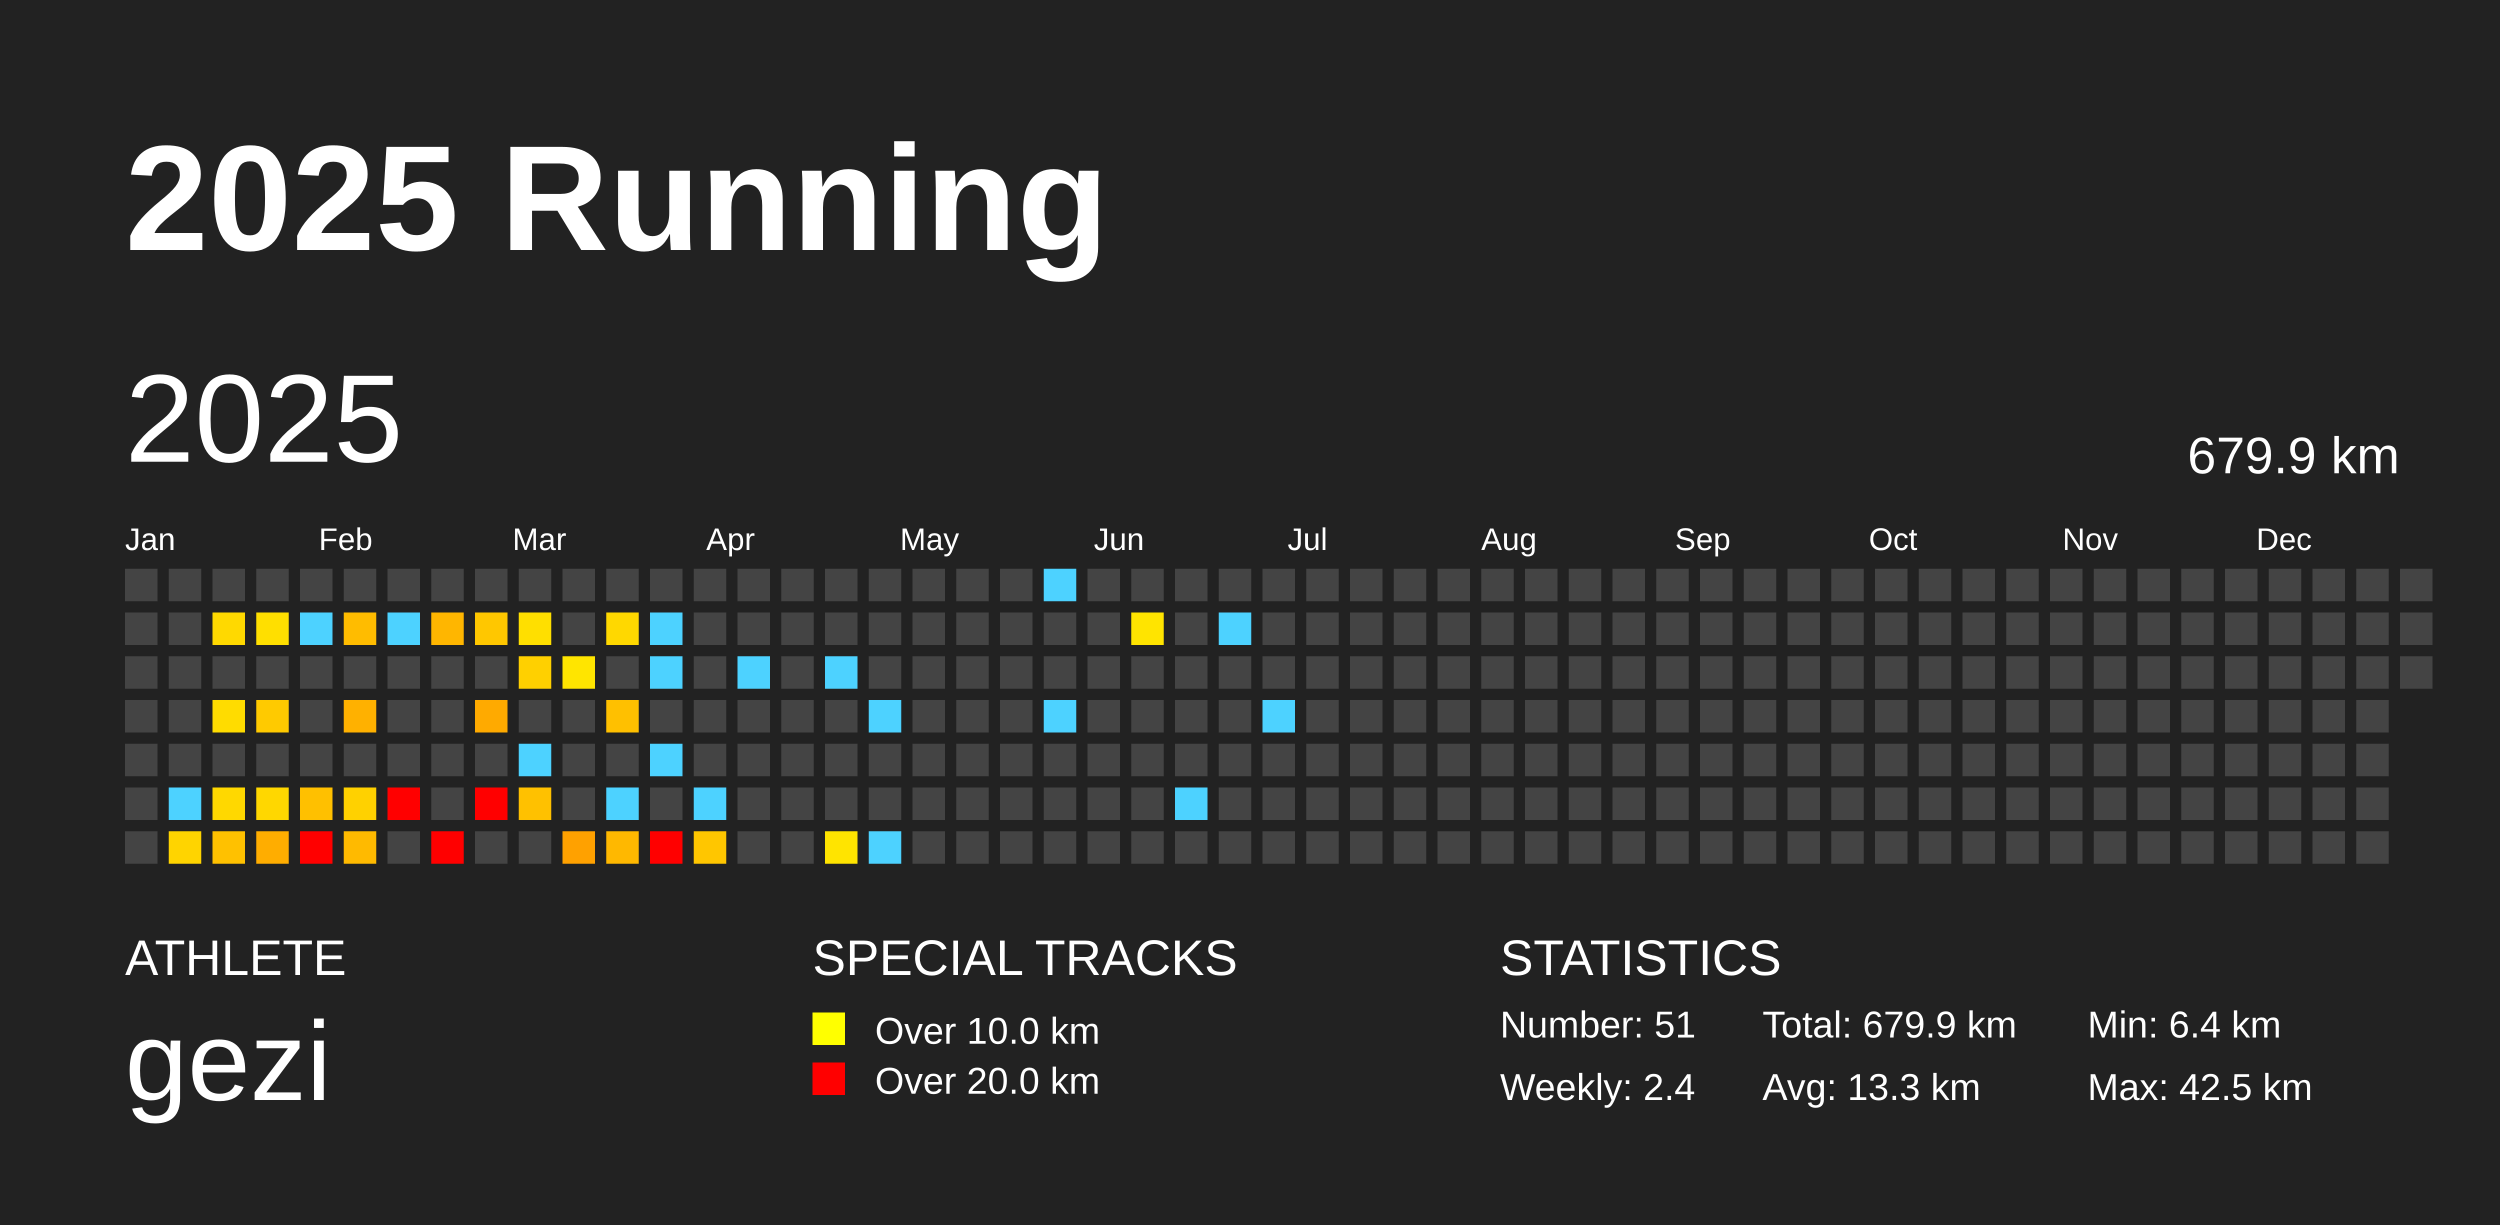
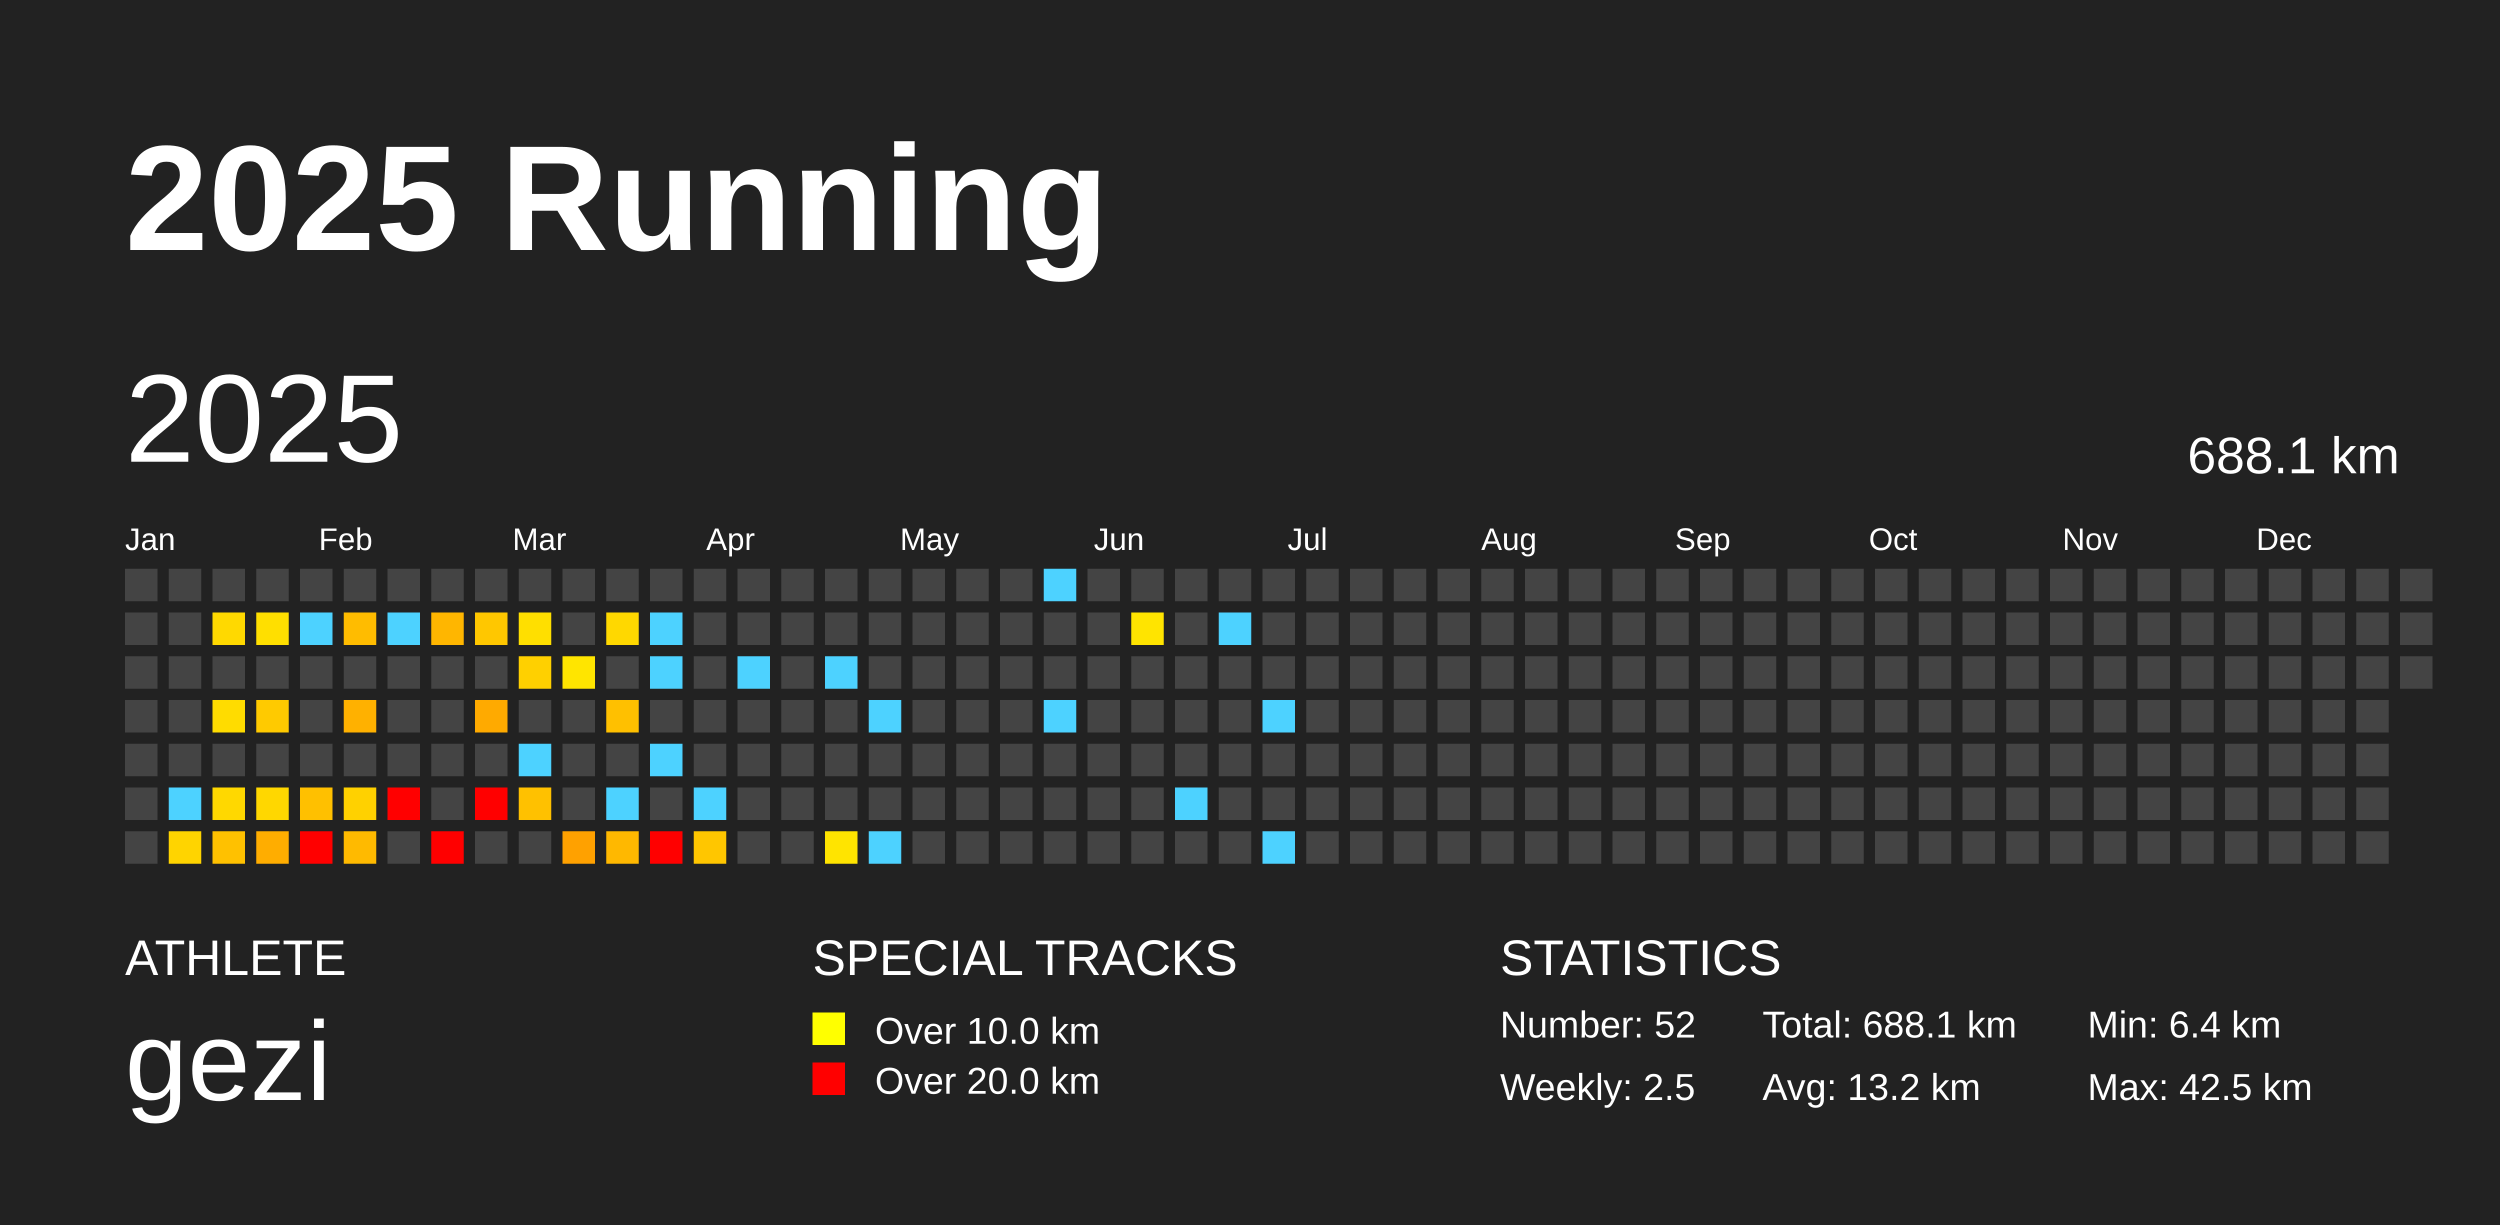
<svg xmlns="http://www.w3.org/2000/svg" baseProfile="full" height="98mm" version="1.1" viewBox="0,0,200,98" width="200mm">
  <defs />
  <rect fill="#222222" height="98" width="200" x="0" y="0" />
  <text fill="#FFFFFF" style="font-size:12px; font-family:Arial; font-weight:bold;" x="10" y="20">2025 Running</text>
  <text fill="#FFFFFF" style="font-size:4px; font-family:Arial" x="10" y="78">ATHLETE</text>
  <text fill="#FFFFFF" style="font-size:9px; font-family:Arial" x="10" y="88">gezi</text>
  <text fill="#FFFFFF" style="font-size:4px; font-family:Arial" x="65" y="78">SPECIAL TRACKS</text>
  <rect fill="yellow" height="2.6" width="2.6" x="65" y="81" />
  <text fill="#FFFFFF" style="font-size:3px; font-family:Arial" x="70" y="83.5">Over 10.0 km</text>
  <rect fill="red" height="2.6" width="2.6" x="65" y="85" />
  <text fill="#FFFFFF" style="font-size:3px; font-family:Arial" x="70" y="87.5">Over 20.0 km</text>
  <text fill="#FFFFFF" style="font-size:4px; font-family:Arial" x="120" y="78">STATISTICS</text>
-   <text fill="#FFFFFF" style="font-size:3px; font-family:Arial" x="120" y="83">Number: 51</text>
-   <text fill="#FFFFFF" style="font-size:3px; font-family:Arial" x="120" y="88">Weekly: 2.4</text>
-   <text fill="#FFFFFF" style="font-size:3px; font-family:Arial" x="141" y="83">Total: 679.9 km</text>
-   <text fill="#FFFFFF" style="font-size:3px; font-family:Arial" x="141" y="88">Avg: 13.3 km</text>
+   <text fill="#FFFFFF" style="font-size:3px; font-family:Arial" x="120" y="83">Number: 52</text>
+   <text fill="#FFFFFF" style="font-size:3px; font-family:Arial" x="120" y="88">Weekly: 2.5</text>
+   <text fill="#FFFFFF" style="font-size:3px; font-family:Arial" x="141" y="83">Total: 688.1 km</text>
+   <text fill="#FFFFFF" style="font-size:3px; font-family:Arial" x="141" y="88">Avg: 13.2 km</text>
  <text fill="#FFFFFF" style="font-size:3px; font-family:Arial" x="167" y="83">Min: 6.4 km</text>
  <text fill="#FFFFFF" style="font-size:3px; font-family:Arial" x="167" y="88">Max: 42.5 km</text>
  <text dominant-baseline="hanging" fill="#FFFFFF" style="font-size:10.0px; font-family:Arial;" x="10" y="30">2025</text>
-   <text dominant-baseline="hanging" fill="#FFFFFF" style="font-size:4.125px; font-family:Arial;" x="175" y="35">679.9 km</text>
+   <text dominant-baseline="hanging" fill="#FFFFFF" style="font-size:4.125px; font-family:Arial;" x="175" y="35">688.1 km</text>
  <text fill="#FFFFFF" style="font-size:2.5px; font-family:Arial" x="10.0" y="44">Jan</text>
  <text fill="#FFFFFF" style="font-size:2.5px; font-family:Arial" x="25.5" y="44">Feb</text>
  <text fill="#FFFFFF" style="font-size:2.5px; font-family:Arial" x="41.0" y="44">Mar</text>
  <text fill="#FFFFFF" style="font-size:2.5px; font-family:Arial" x="56.5" y="44">Apr</text>
  <text fill="#FFFFFF" style="font-size:2.5px; font-family:Arial" x="72.0" y="44">May</text>
  <text fill="#FFFFFF" style="font-size:2.5px; font-family:Arial" x="87.5" y="44">Jun</text>
  <text fill="#FFFFFF" style="font-size:2.5px; font-family:Arial" x="103.0" y="44">Jul</text>
  <text fill="#FFFFFF" style="font-size:2.5px; font-family:Arial" x="118.5" y="44">Aug</text>
  <text fill="#FFFFFF" style="font-size:2.5px; font-family:Arial" x="134.0" y="44">Sep</text>
  <text fill="#FFFFFF" style="font-size:2.5px; font-family:Arial" x="149.5" y="44">Oct</text>
  <text fill="#FFFFFF" style="font-size:2.5px; font-family:Arial" x="165.0" y="44">Nov</text>
  <text fill="#FFFFFF" style="font-size:2.5px; font-family:Arial" x="180.5" y="44">Dec</text>
  <rect fill="#444444" height="2.6" width="2.6" x="10.0" y="45.5" />
  <rect fill="#444444" height="2.6" width="2.6" x="10.0" y="49.0" />
  <rect fill="#444444" height="2.6" width="2.6" x="10.0" y="52.5" />
  <rect fill="#444444" height="2.6" width="2.6" x="10.0" y="56.0" />
  <rect fill="#444444" height="2.6" width="2.6" x="10.0" y="59.5" />
  <rect fill="#444444" height="2.6" width="2.6" x="10.0" y="63.0" />
  <rect fill="#444444" height="2.6" width="2.6" x="10.0" y="66.5" />
  <rect fill="#444444" height="2.6" width="2.6" x="13.5" y="45.5" />
  <rect fill="#444444" height="2.6" width="2.6" x="13.5" y="49.0" />
  <rect fill="#444444" height="2.6" width="2.6" x="13.5" y="52.5" />
  <rect fill="#444444" height="2.6" width="2.6" x="13.5" y="56.0" />
  <rect fill="#444444" height="2.6" width="2.6" x="13.5" y="59.5" />
  <rect fill="#4dd2ff" height="2.6" width="2.6" x="13.5" y="63.0" />
  <rect fill="#ffd400" height="2.6" width="2.6" x="13.5" y="66.5" />
  <rect fill="#444444" height="2.6" width="2.6" x="17.0" y="45.5" />
  <rect fill="#ffd900" height="2.6" width="2.6" x="17.0" y="49.0" />
  <rect fill="#444444" height="2.6" width="2.6" x="17.0" y="52.5" />
  <rect fill="#ffdc00" height="2.6" width="2.6" x="17.0" y="56.0" />
  <rect fill="#444444" height="2.6" width="2.6" x="17.0" y="59.5" />
  <rect fill="#ffd800" height="2.6" width="2.6" x="17.0" y="63.0" />
  <rect fill="#ffc100" height="2.6" width="2.6" x="17.0" y="66.5" />
  <rect fill="#444444" height="2.6" width="2.6" x="20.5" y="45.5" />
  <rect fill="#ffdf00" height="2.6" width="2.6" x="20.5" y="49.0" />
  <rect fill="#444444" height="2.6" width="2.6" x="20.5" y="52.5" />
  <rect fill="#ffca00" height="2.6" width="2.6" x="20.5" y="56.0" />
  <rect fill="#444444" height="2.6" width="2.6" x="20.5" y="59.5" />
  <rect fill="#ffd700" height="2.6" width="2.6" x="20.5" y="63.0" />
  <rect fill="#ffad00" height="2.6" width="2.6" x="20.5" y="66.5" />
  <rect fill="#444444" height="2.6" width="2.6" x="24.0" y="45.5" />
  <rect fill="#4dd2ff" height="2.6" width="2.6" x="24.0" y="49.0" />
  <rect fill="#444444" height="2.6" width="2.6" x="24.0" y="52.5" />
  <rect fill="#444444" height="2.6" width="2.6" x="24.0" y="56.0" />
  <rect fill="#444444" height="2.6" width="2.6" x="24.0" y="59.5" />
  <rect fill="#ffc000" height="2.6" width="2.6" x="24.0" y="63.0" />
  <rect fill="red" height="2.6" width="2.6" x="24.0" y="66.5" />
  <rect fill="#444444" height="2.6" width="2.6" x="27.5" y="45.5" />
  <rect fill="#ffbc00" height="2.6" width="2.6" x="27.5" y="49.0" />
  <rect fill="#444444" height="2.6" width="2.6" x="27.5" y="52.5" />
  <rect fill="#ffb100" height="2.6" width="2.6" x="27.5" y="56.0" />
  <rect fill="#444444" height="2.6" width="2.6" x="27.5" y="59.5" />
  <rect fill="#ffd100" height="2.6" width="2.6" x="27.5" y="63.0" />
  <rect fill="#ffba00" height="2.6" width="2.6" x="27.5" y="66.5" />
  <rect fill="#444444" height="2.6" width="2.6" x="31.0" y="45.5" />
  <rect fill="#4dd2ff" height="2.6" width="2.6" x="31.0" y="49.0" />
  <rect fill="#444444" height="2.6" width="2.6" x="31.0" y="52.5" />
  <rect fill="#444444" height="2.6" width="2.6" x="31.0" y="56.0" />
  <rect fill="#444444" height="2.6" width="2.6" x="31.0" y="59.5" />
  <rect fill="red" height="2.6" width="2.6" x="31.0" y="63.0" />
  <rect fill="#444444" height="2.6" width="2.6" x="31.0" y="66.5" />
  <rect fill="#444444" height="2.6" width="2.6" x="34.5" y="45.5" />
  <rect fill="#ffb600" height="2.6" width="2.6" x="34.5" y="49.0" />
  <rect fill="#444444" height="2.6" width="2.6" x="34.5" y="52.5" />
  <rect fill="#444444" height="2.6" width="2.6" x="34.5" y="56.0" />
  <rect fill="#444444" height="2.6" width="2.6" x="34.5" y="59.5" />
  <rect fill="#444444" height="2.6" width="2.6" x="34.5" y="63.0" />
  <rect fill="red" height="2.6" width="2.6" x="34.5" y="66.5" />
  <rect fill="#444444" height="2.6" width="2.6" x="38.0" y="45.5" />
  <rect fill="#ffc700" height="2.6" width="2.6" x="38.0" y="49.0" />
  <rect fill="#444444" height="2.6" width="2.6" x="38.0" y="52.5" />
  <rect fill="#ffaa00" height="2.6" width="2.6" x="38.0" y="56.0" />
  <rect fill="#444444" height="2.6" width="2.6" x="38.0" y="59.5" />
  <rect fill="red" height="2.6" width="2.6" x="38.0" y="63.0" />
  <rect fill="#444444" height="2.6" width="2.6" x="38.0" y="66.5" />
  <rect fill="#444444" height="2.6" width="2.6" x="41.5" y="45.5" />
  <rect fill="#ffdf00" height="2.6" width="2.6" x="41.5" y="49.0" />
  <rect fill="#ffd000" height="2.6" width="2.6" x="41.5" y="52.5" />
  <rect fill="#444444" height="2.6" width="2.6" x="41.5" y="56.0" />
  <rect fill="#4dd2ff" height="2.6" width="2.6" x="41.5" y="59.5" />
  <rect fill="#ffc100" height="2.6" width="2.6" x="41.5" y="63.0" />
  <rect fill="#444444" height="2.6" width="2.6" x="41.5" y="66.5" />
  <rect fill="#444444" height="2.6" width="2.6" x="45.0" y="45.5" />
  <rect fill="#444444" height="2.6" width="2.6" x="45.0" y="49.0" />
  <rect fill="#ffe500" height="2.6" width="2.6" x="45.0" y="52.5" />
  <rect fill="#444444" height="2.6" width="2.6" x="45.0" y="56.0" />
  <rect fill="#444444" height="2.6" width="2.6" x="45.0" y="59.5" />
  <rect fill="#444444" height="2.6" width="2.6" x="45.0" y="63.0" />
  <rect fill="#ffa100" height="2.6" width="2.6" x="45.0" y="66.5" />
  <rect fill="#444444" height="2.6" width="2.6" x="48.5" y="45.5" />
  <rect fill="#ffd800" height="2.6" width="2.6" x="48.5" y="49.0" />
  <rect fill="#444444" height="2.6" width="2.6" x="48.5" y="52.5" />
  <rect fill="#ffc000" height="2.6" width="2.6" x="48.5" y="56.0" />
  <rect fill="#444444" height="2.6" width="2.6" x="48.5" y="59.5" />
  <rect fill="#4dd2ff" height="2.6" width="2.6" x="48.5" y="63.0" />
  <rect fill="#ffb800" height="2.6" width="2.6" x="48.5" y="66.5" />
  <rect fill="#444444" height="2.6" width="2.6" x="52.0" y="45.5" />
  <rect fill="#4dd2ff" height="2.6" width="2.6" x="52.0" y="49.0" />
  <rect fill="#4dd2ff" height="2.6" width="2.6" x="52.0" y="52.5" />
  <rect fill="#444444" height="2.6" width="2.6" x="52.0" y="56.0" />
  <rect fill="#4dd2ff" height="2.6" width="2.6" x="52.0" y="59.5" />
  <rect fill="#444444" height="2.6" width="2.6" x="52.0" y="63.0" />
  <rect fill="red" height="2.6" width="2.6" x="52.0" y="66.5" />
  <rect fill="#444444" height="2.6" width="2.6" x="55.5" y="45.5" />
  <rect fill="#444444" height="2.6" width="2.6" x="55.5" y="49.0" />
  <rect fill="#444444" height="2.6" width="2.6" x="55.5" y="52.5" />
  <rect fill="#444444" height="2.6" width="2.6" x="55.5" y="56.0" />
  <rect fill="#444444" height="2.6" width="2.6" x="55.5" y="59.5" />
  <rect fill="#4dd2ff" height="2.6" width="2.6" x="55.5" y="63.0" />
  <rect fill="#ffc600" height="2.6" width="2.6" x="55.5" y="66.5" />
  <rect fill="#444444" height="2.6" width="2.6" x="59.0" y="45.5" />
  <rect fill="#444444" height="2.6" width="2.6" x="59.0" y="49.0" />
  <rect fill="#4dd2ff" height="2.6" width="2.6" x="59.0" y="52.5" />
  <rect fill="#444444" height="2.6" width="2.6" x="59.0" y="56.0" />
  <rect fill="#444444" height="2.6" width="2.6" x="59.0" y="59.5" />
  <rect fill="#444444" height="2.6" width="2.6" x="59.0" y="63.0" />
  <rect fill="#444444" height="2.6" width="2.6" x="59.0" y="66.5" />
  <rect fill="#444444" height="2.6" width="2.6" x="62.5" y="45.5" />
  <rect fill="#444444" height="2.6" width="2.6" x="62.5" y="49.0" />
  <rect fill="#444444" height="2.6" width="2.6" x="62.5" y="52.5" />
  <rect fill="#444444" height="2.6" width="2.6" x="62.5" y="56.0" />
  <rect fill="#444444" height="2.6" width="2.6" x="62.5" y="59.5" />
  <rect fill="#444444" height="2.6" width="2.6" x="62.5" y="63.0" />
  <rect fill="#444444" height="2.6" width="2.6" x="62.5" y="66.5" />
  <rect fill="#444444" height="2.6" width="2.6" x="66.0" y="45.5" />
  <rect fill="#444444" height="2.6" width="2.6" x="66.0" y="49.0" />
  <rect fill="#4dd2ff" height="2.6" width="2.6" x="66.0" y="52.5" />
  <rect fill="#444444" height="2.6" width="2.6" x="66.0" y="56.0" />
  <rect fill="#444444" height="2.6" width="2.6" x="66.0" y="59.5" />
  <rect fill="#444444" height="2.6" width="2.6" x="66.0" y="63.0" />
  <rect fill="#ffe400" height="2.6" width="2.6" x="66.0" y="66.5" />
  <rect fill="#444444" height="2.6" width="2.6" x="69.5" y="45.5" />
  <rect fill="#444444" height="2.6" width="2.6" x="69.5" y="49.0" />
  <rect fill="#444444" height="2.6" width="2.6" x="69.5" y="52.5" />
  <rect fill="#4dd2ff" height="2.6" width="2.6" x="69.5" y="56.0" />
  <rect fill="#444444" height="2.6" width="2.6" x="69.5" y="59.5" />
  <rect fill="#444444" height="2.6" width="2.6" x="69.5" y="63.0" />
  <rect fill="#4dd2ff" height="2.6" width="2.6" x="69.5" y="66.5" />
  <rect fill="#444444" height="2.6" width="2.6" x="73.0" y="45.5" />
  <rect fill="#444444" height="2.6" width="2.6" x="73.0" y="49.0" />
  <rect fill="#444444" height="2.6" width="2.6" x="73.0" y="52.5" />
  <rect fill="#444444" height="2.6" width="2.6" x="73.0" y="56.0" />
  <rect fill="#444444" height="2.6" width="2.6" x="73.0" y="59.5" />
  <rect fill="#444444" height="2.6" width="2.6" x="73.0" y="63.0" />
  <rect fill="#444444" height="2.6" width="2.6" x="73.0" y="66.5" />
  <rect fill="#444444" height="2.6" width="2.6" x="76.5" y="45.5" />
  <rect fill="#444444" height="2.6" width="2.6" x="76.5" y="49.0" />
  <rect fill="#444444" height="2.6" width="2.6" x="76.5" y="52.5" />
  <rect fill="#444444" height="2.6" width="2.6" x="76.5" y="56.0" />
  <rect fill="#444444" height="2.6" width="2.6" x="76.5" y="59.5" />
  <rect fill="#444444" height="2.6" width="2.6" x="76.5" y="63.0" />
  <rect fill="#444444" height="2.6" width="2.6" x="76.5" y="66.5" />
  <rect fill="#444444" height="2.6" width="2.6" x="80.0" y="45.5" />
  <rect fill="#444444" height="2.6" width="2.6" x="80.0" y="49.0" />
  <rect fill="#444444" height="2.6" width="2.6" x="80.0" y="52.5" />
  <rect fill="#444444" height="2.6" width="2.6" x="80.0" y="56.0" />
  <rect fill="#444444" height="2.6" width="2.6" x="80.0" y="59.5" />
  <rect fill="#444444" height="2.6" width="2.6" x="80.0" y="63.0" />
  <rect fill="#444444" height="2.6" width="2.6" x="80.0" y="66.5" />
  <rect fill="#4dd2ff" height="2.6" width="2.6" x="83.5" y="45.5" />
  <rect fill="#444444" height="2.6" width="2.6" x="83.5" y="49.0" />
  <rect fill="#444444" height="2.6" width="2.6" x="83.5" y="52.5" />
  <rect fill="#4dd2ff" height="2.6" width="2.6" x="83.5" y="56.0" />
  <rect fill="#444444" height="2.6" width="2.6" x="83.5" y="59.5" />
  <rect fill="#444444" height="2.6" width="2.6" x="83.5" y="63.0" />
  <rect fill="#444444" height="2.6" width="2.6" x="83.5" y="66.5" />
  <rect fill="#444444" height="2.6" width="2.6" x="87.0" y="45.5" />
  <rect fill="#444444" height="2.6" width="2.6" x="87.0" y="49.0" />
  <rect fill="#444444" height="2.6" width="2.6" x="87.0" y="52.5" />
  <rect fill="#444444" height="2.6" width="2.6" x="87.0" y="56.0" />
  <rect fill="#444444" height="2.6" width="2.6" x="87.0" y="59.5" />
  <rect fill="#444444" height="2.6" width="2.6" x="87.0" y="63.0" />
  <rect fill="#444444" height="2.6" width="2.6" x="87.0" y="66.5" />
  <rect fill="#444444" height="2.6" width="2.6" x="90.5" y="45.5" />
  <rect fill="#ffe400" height="2.6" width="2.6" x="90.5" y="49.0" />
  <rect fill="#444444" height="2.6" width="2.6" x="90.5" y="52.5" />
  <rect fill="#444444" height="2.6" width="2.6" x="90.5" y="56.0" />
  <rect fill="#444444" height="2.6" width="2.6" x="90.5" y="59.5" />
  <rect fill="#444444" height="2.6" width="2.6" x="90.5" y="63.0" />
  <rect fill="#444444" height="2.6" width="2.6" x="90.5" y="66.5" />
  <rect fill="#444444" height="2.6" width="2.6" x="94.0" y="45.5" />
  <rect fill="#444444" height="2.6" width="2.6" x="94.0" y="49.0" />
  <rect fill="#444444" height="2.6" width="2.6" x="94.0" y="52.5" />
  <rect fill="#444444" height="2.6" width="2.6" x="94.0" y="56.0" />
  <rect fill="#444444" height="2.6" width="2.6" x="94.0" y="59.5" />
  <rect fill="#4dd2ff" height="2.6" width="2.6" x="94.0" y="63.0" />
  <rect fill="#444444" height="2.6" width="2.6" x="94.0" y="66.5" />
  <rect fill="#444444" height="2.6" width="2.6" x="97.5" y="45.5" />
  <rect fill="#4dd2ff" height="2.6" width="2.6" x="97.5" y="49.0" />
  <rect fill="#444444" height="2.6" width="2.6" x="97.5" y="52.5" />
  <rect fill="#444444" height="2.6" width="2.6" x="97.5" y="56.0" />
  <rect fill="#444444" height="2.6" width="2.6" x="97.5" y="59.5" />
  <rect fill="#444444" height="2.6" width="2.6" x="97.5" y="63.0" />
  <rect fill="#444444" height="2.6" width="2.6" x="97.5" y="66.5" />
  <rect fill="#444444" height="2.6" width="2.6" x="101.0" y="45.5" />
  <rect fill="#444444" height="2.6" width="2.6" x="101.0" y="49.0" />
  <rect fill="#444444" height="2.6" width="2.6" x="101.0" y="52.5" />
  <rect fill="#4dd2ff" height="2.6" width="2.6" x="101.0" y="56.0" />
  <rect fill="#444444" height="2.6" width="2.6" x="101.0" y="59.5" />
  <rect fill="#444444" height="2.6" width="2.6" x="101.0" y="63.0" />
-   <rect fill="#444444" height="2.6" width="2.6" x="101.0" y="66.5" />
+   <rect fill="#4dd2ff" height="2.6" width="2.6" x="101.0" y="66.5" />
  <rect fill="#444444" height="2.6" width="2.6" x="104.5" y="45.5" />
  <rect fill="#444444" height="2.6" width="2.6" x="104.5" y="49.0" />
  <rect fill="#444444" height="2.6" width="2.6" x="104.5" y="52.5" />
  <rect fill="#444444" height="2.6" width="2.6" x="104.5" y="56.0" />
  <rect fill="#444444" height="2.6" width="2.6" x="104.5" y="59.5" />
  <rect fill="#444444" height="2.6" width="2.6" x="104.5" y="63.0" />
  <rect fill="#444444" height="2.6" width="2.6" x="104.5" y="66.5" />
  <rect fill="#444444" height="2.6" width="2.6" x="108.0" y="45.5" />
  <rect fill="#444444" height="2.6" width="2.6" x="108.0" y="49.0" />
  <rect fill="#444444" height="2.6" width="2.6" x="108.0" y="52.5" />
  <rect fill="#444444" height="2.6" width="2.6" x="108.0" y="56.0" />
  <rect fill="#444444" height="2.6" width="2.6" x="108.0" y="59.5" />
  <rect fill="#444444" height="2.6" width="2.6" x="108.0" y="63.0" />
  <rect fill="#444444" height="2.6" width="2.6" x="108.0" y="66.5" />
  <rect fill="#444444" height="2.6" width="2.6" x="111.5" y="45.5" />
  <rect fill="#444444" height="2.6" width="2.6" x="111.5" y="49.0" />
  <rect fill="#444444" height="2.6" width="2.6" x="111.5" y="52.5" />
  <rect fill="#444444" height="2.6" width="2.6" x="111.5" y="56.0" />
  <rect fill="#444444" height="2.6" width="2.6" x="111.5" y="59.5" />
  <rect fill="#444444" height="2.6" width="2.6" x="111.5" y="63.0" />
  <rect fill="#444444" height="2.6" width="2.6" x="111.5" y="66.5" />
  <rect fill="#444444" height="2.6" width="2.6" x="115.0" y="45.5" />
  <rect fill="#444444" height="2.6" width="2.6" x="115.0" y="49.0" />
  <rect fill="#444444" height="2.6" width="2.6" x="115.0" y="52.5" />
  <rect fill="#444444" height="2.6" width="2.6" x="115.0" y="56.0" />
  <rect fill="#444444" height="2.6" width="2.6" x="115.0" y="59.5" />
  <rect fill="#444444" height="2.6" width="2.6" x="115.0" y="63.0" />
  <rect fill="#444444" height="2.6" width="2.6" x="115.0" y="66.5" />
  <rect fill="#444444" height="2.6" width="2.6" x="118.5" y="45.5" />
  <rect fill="#444444" height="2.6" width="2.6" x="118.5" y="49.0" />
  <rect fill="#444444" height="2.6" width="2.6" x="118.5" y="52.5" />
  <rect fill="#444444" height="2.6" width="2.6" x="118.5" y="56.0" />
  <rect fill="#444444" height="2.6" width="2.6" x="118.5" y="59.5" />
  <rect fill="#444444" height="2.6" width="2.6" x="118.5" y="63.0" />
  <rect fill="#444444" height="2.6" width="2.6" x="118.5" y="66.5" />
  <rect fill="#444444" height="2.6" width="2.6" x="122.0" y="45.5" />
  <rect fill="#444444" height="2.6" width="2.6" x="122.0" y="49.0" />
  <rect fill="#444444" height="2.6" width="2.6" x="122.0" y="52.5" />
  <rect fill="#444444" height="2.6" width="2.6" x="122.0" y="56.0" />
  <rect fill="#444444" height="2.6" width="2.6" x="122.0" y="59.5" />
  <rect fill="#444444" height="2.6" width="2.6" x="122.0" y="63.0" />
  <rect fill="#444444" height="2.6" width="2.6" x="122.0" y="66.5" />
  <rect fill="#444444" height="2.6" width="2.6" x="125.5" y="45.5" />
  <rect fill="#444444" height="2.6" width="2.6" x="125.5" y="49.0" />
  <rect fill="#444444" height="2.6" width="2.6" x="125.5" y="52.5" />
  <rect fill="#444444" height="2.6" width="2.6" x="125.5" y="56.0" />
  <rect fill="#444444" height="2.6" width="2.6" x="125.5" y="59.5" />
  <rect fill="#444444" height="2.6" width="2.6" x="125.5" y="63.0" />
  <rect fill="#444444" height="2.6" width="2.6" x="125.5" y="66.5" />
  <rect fill="#444444" height="2.6" width="2.6" x="129.0" y="45.5" />
  <rect fill="#444444" height="2.6" width="2.6" x="129.0" y="49.0" />
  <rect fill="#444444" height="2.6" width="2.6" x="129.0" y="52.5" />
  <rect fill="#444444" height="2.6" width="2.6" x="129.0" y="56.0" />
  <rect fill="#444444" height="2.6" width="2.6" x="129.0" y="59.5" />
  <rect fill="#444444" height="2.6" width="2.6" x="129.0" y="63.0" />
  <rect fill="#444444" height="2.6" width="2.6" x="129.0" y="66.5" />
  <rect fill="#444444" height="2.6" width="2.6" x="132.5" y="45.5" />
  <rect fill="#444444" height="2.6" width="2.6" x="132.5" y="49.0" />
  <rect fill="#444444" height="2.6" width="2.6" x="132.5" y="52.5" />
  <rect fill="#444444" height="2.6" width="2.6" x="132.5" y="56.0" />
  <rect fill="#444444" height="2.6" width="2.6" x="132.5" y="59.5" />
  <rect fill="#444444" height="2.6" width="2.6" x="132.5" y="63.0" />
  <rect fill="#444444" height="2.6" width="2.6" x="132.5" y="66.5" />
  <rect fill="#444444" height="2.6" width="2.6" x="136.0" y="45.5" />
  <rect fill="#444444" height="2.6" width="2.6" x="136.0" y="49.0" />
  <rect fill="#444444" height="2.6" width="2.6" x="136.0" y="52.5" />
  <rect fill="#444444" height="2.6" width="2.6" x="136.0" y="56.0" />
  <rect fill="#444444" height="2.6" width="2.6" x="136.0" y="59.5" />
  <rect fill="#444444" height="2.6" width="2.6" x="136.0" y="63.0" />
  <rect fill="#444444" height="2.6" width="2.6" x="136.0" y="66.5" />
  <rect fill="#444444" height="2.6" width="2.6" x="139.5" y="45.5" />
  <rect fill="#444444" height="2.6" width="2.6" x="139.5" y="49.0" />
  <rect fill="#444444" height="2.6" width="2.6" x="139.5" y="52.5" />
  <rect fill="#444444" height="2.6" width="2.6" x="139.5" y="56.0" />
  <rect fill="#444444" height="2.6" width="2.6" x="139.5" y="59.5" />
  <rect fill="#444444" height="2.6" width="2.6" x="139.5" y="63.0" />
  <rect fill="#444444" height="2.6" width="2.6" x="139.5" y="66.5" />
  <rect fill="#444444" height="2.6" width="2.6" x="143.0" y="45.5" />
  <rect fill="#444444" height="2.6" width="2.6" x="143.0" y="49.0" />
  <rect fill="#444444" height="2.6" width="2.6" x="143.0" y="52.5" />
  <rect fill="#444444" height="2.6" width="2.6" x="143.0" y="56.0" />
  <rect fill="#444444" height="2.6" width="2.6" x="143.0" y="59.5" />
  <rect fill="#444444" height="2.6" width="2.6" x="143.0" y="63.0" />
  <rect fill="#444444" height="2.6" width="2.6" x="143.0" y="66.5" />
  <rect fill="#444444" height="2.6" width="2.6" x="146.5" y="45.5" />
  <rect fill="#444444" height="2.6" width="2.6" x="146.5" y="49.0" />
  <rect fill="#444444" height="2.6" width="2.6" x="146.5" y="52.5" />
  <rect fill="#444444" height="2.6" width="2.6" x="146.5" y="56.0" />
  <rect fill="#444444" height="2.6" width="2.6" x="146.5" y="59.5" />
  <rect fill="#444444" height="2.6" width="2.6" x="146.5" y="63.0" />
  <rect fill="#444444" height="2.6" width="2.6" x="146.5" y="66.5" />
  <rect fill="#444444" height="2.6" width="2.6" x="150.0" y="45.5" />
  <rect fill="#444444" height="2.6" width="2.6" x="150.0" y="49.0" />
  <rect fill="#444444" height="2.6" width="2.6" x="150.0" y="52.5" />
  <rect fill="#444444" height="2.6" width="2.6" x="150.0" y="56.0" />
  <rect fill="#444444" height="2.6" width="2.6" x="150.0" y="59.5" />
  <rect fill="#444444" height="2.6" width="2.6" x="150.0" y="63.0" />
  <rect fill="#444444" height="2.6" width="2.6" x="150.0" y="66.5" />
  <rect fill="#444444" height="2.6" width="2.6" x="153.5" y="45.5" />
  <rect fill="#444444" height="2.6" width="2.6" x="153.5" y="49.0" />
  <rect fill="#444444" height="2.6" width="2.6" x="153.5" y="52.5" />
  <rect fill="#444444" height="2.6" width="2.6" x="153.5" y="56.0" />
  <rect fill="#444444" height="2.6" width="2.6" x="153.5" y="59.5" />
  <rect fill="#444444" height="2.6" width="2.6" x="153.5" y="63.0" />
  <rect fill="#444444" height="2.6" width="2.6" x="153.5" y="66.5" />
  <rect fill="#444444" height="2.6" width="2.6" x="157.0" y="45.5" />
  <rect fill="#444444" height="2.6" width="2.6" x="157.0" y="49.0" />
  <rect fill="#444444" height="2.6" width="2.6" x="157.0" y="52.5" />
  <rect fill="#444444" height="2.6" width="2.6" x="157.0" y="56.0" />
  <rect fill="#444444" height="2.6" width="2.6" x="157.0" y="59.5" />
  <rect fill="#444444" height="2.6" width="2.6" x="157.0" y="63.0" />
  <rect fill="#444444" height="2.6" width="2.6" x="157.0" y="66.5" />
  <rect fill="#444444" height="2.6" width="2.6" x="160.5" y="45.5" />
  <rect fill="#444444" height="2.6" width="2.6" x="160.5" y="49.0" />
  <rect fill="#444444" height="2.6" width="2.6" x="160.5" y="52.5" />
  <rect fill="#444444" height="2.6" width="2.6" x="160.5" y="56.0" />
  <rect fill="#444444" height="2.6" width="2.6" x="160.5" y="59.5" />
  <rect fill="#444444" height="2.6" width="2.6" x="160.5" y="63.0" />
  <rect fill="#444444" height="2.6" width="2.6" x="160.5" y="66.5" />
  <rect fill="#444444" height="2.6" width="2.6" x="164.0" y="45.5" />
  <rect fill="#444444" height="2.6" width="2.6" x="164.0" y="49.0" />
  <rect fill="#444444" height="2.6" width="2.6" x="164.0" y="52.5" />
  <rect fill="#444444" height="2.6" width="2.6" x="164.0" y="56.0" />
  <rect fill="#444444" height="2.6" width="2.6" x="164.0" y="59.5" />
  <rect fill="#444444" height="2.6" width="2.6" x="164.0" y="63.0" />
  <rect fill="#444444" height="2.6" width="2.6" x="164.0" y="66.5" />
  <rect fill="#444444" height="2.6" width="2.6" x="167.5" y="45.5" />
  <rect fill="#444444" height="2.6" width="2.6" x="167.5" y="49.0" />
  <rect fill="#444444" height="2.6" width="2.6" x="167.5" y="52.5" />
  <rect fill="#444444" height="2.6" width="2.6" x="167.5" y="56.0" />
  <rect fill="#444444" height="2.6" width="2.6" x="167.5" y="59.5" />
  <rect fill="#444444" height="2.6" width="2.6" x="167.5" y="63.0" />
  <rect fill="#444444" height="2.6" width="2.6" x="167.5" y="66.5" />
  <rect fill="#444444" height="2.6" width="2.6" x="171.0" y="45.5" />
  <rect fill="#444444" height="2.6" width="2.6" x="171.0" y="49.0" />
  <rect fill="#444444" height="2.6" width="2.6" x="171.0" y="52.5" />
  <rect fill="#444444" height="2.6" width="2.6" x="171.0" y="56.0" />
  <rect fill="#444444" height="2.6" width="2.6" x="171.0" y="59.5" />
  <rect fill="#444444" height="2.6" width="2.6" x="171.0" y="63.0" />
  <rect fill="#444444" height="2.6" width="2.6" x="171.0" y="66.5" />
  <rect fill="#444444" height="2.6" width="2.6" x="174.5" y="45.5" />
  <rect fill="#444444" height="2.6" width="2.6" x="174.5" y="49.0" />
  <rect fill="#444444" height="2.6" width="2.6" x="174.5" y="52.5" />
  <rect fill="#444444" height="2.6" width="2.6" x="174.5" y="56.0" />
  <rect fill="#444444" height="2.6" width="2.6" x="174.5" y="59.5" />
  <rect fill="#444444" height="2.6" width="2.6" x="174.5" y="63.0" />
  <rect fill="#444444" height="2.6" width="2.6" x="174.5" y="66.5" />
  <rect fill="#444444" height="2.6" width="2.6" x="178.0" y="45.5" />
  <rect fill="#444444" height="2.6" width="2.6" x="178.0" y="49.0" />
  <rect fill="#444444" height="2.6" width="2.6" x="178.0" y="52.5" />
  <rect fill="#444444" height="2.6" width="2.6" x="178.0" y="56.0" />
  <rect fill="#444444" height="2.6" width="2.6" x="178.0" y="59.5" />
  <rect fill="#444444" height="2.6" width="2.6" x="178.0" y="63.0" />
  <rect fill="#444444" height="2.6" width="2.6" x="178.0" y="66.5" />
  <rect fill="#444444" height="2.6" width="2.6" x="181.5" y="45.5" />
  <rect fill="#444444" height="2.6" width="2.6" x="181.5" y="49.0" />
  <rect fill="#444444" height="2.6" width="2.6" x="181.5" y="52.5" />
  <rect fill="#444444" height="2.6" width="2.6" x="181.5" y="56.0" />
  <rect fill="#444444" height="2.6" width="2.6" x="181.5" y="59.5" />
  <rect fill="#444444" height="2.6" width="2.6" x="181.5" y="63.0" />
  <rect fill="#444444" height="2.6" width="2.6" x="181.5" y="66.5" />
  <rect fill="#444444" height="2.6" width="2.6" x="185.0" y="45.5" />
  <rect fill="#444444" height="2.6" width="2.6" x="185.0" y="49.0" />
  <rect fill="#444444" height="2.6" width="2.6" x="185.0" y="52.5" />
  <rect fill="#444444" height="2.6" width="2.6" x="185.0" y="56.0" />
  <rect fill="#444444" height="2.6" width="2.6" x="185.0" y="59.5" />
  <rect fill="#444444" height="2.6" width="2.6" x="185.0" y="63.0" />
  <rect fill="#444444" height="2.6" width="2.6" x="185.0" y="66.5" />
  <rect fill="#444444" height="2.6" width="2.6" x="188.5" y="45.5" />
  <rect fill="#444444" height="2.6" width="2.6" x="188.5" y="49.0" />
  <rect fill="#444444" height="2.6" width="2.6" x="188.5" y="52.5" />
  <rect fill="#444444" height="2.6" width="2.6" x="188.5" y="56.0" />
  <rect fill="#444444" height="2.6" width="2.6" x="188.5" y="59.5" />
  <rect fill="#444444" height="2.6" width="2.6" x="188.5" y="63.0" />
  <rect fill="#444444" height="2.6" width="2.6" x="188.5" y="66.5" />
  <rect fill="#444444" height="2.6" width="2.6" x="192.0" y="45.5" />
  <rect fill="#444444" height="2.6" width="2.6" x="192.0" y="49.0" />
  <rect fill="#444444" height="2.6" width="2.6" x="192.0" y="52.5" />
</svg>
